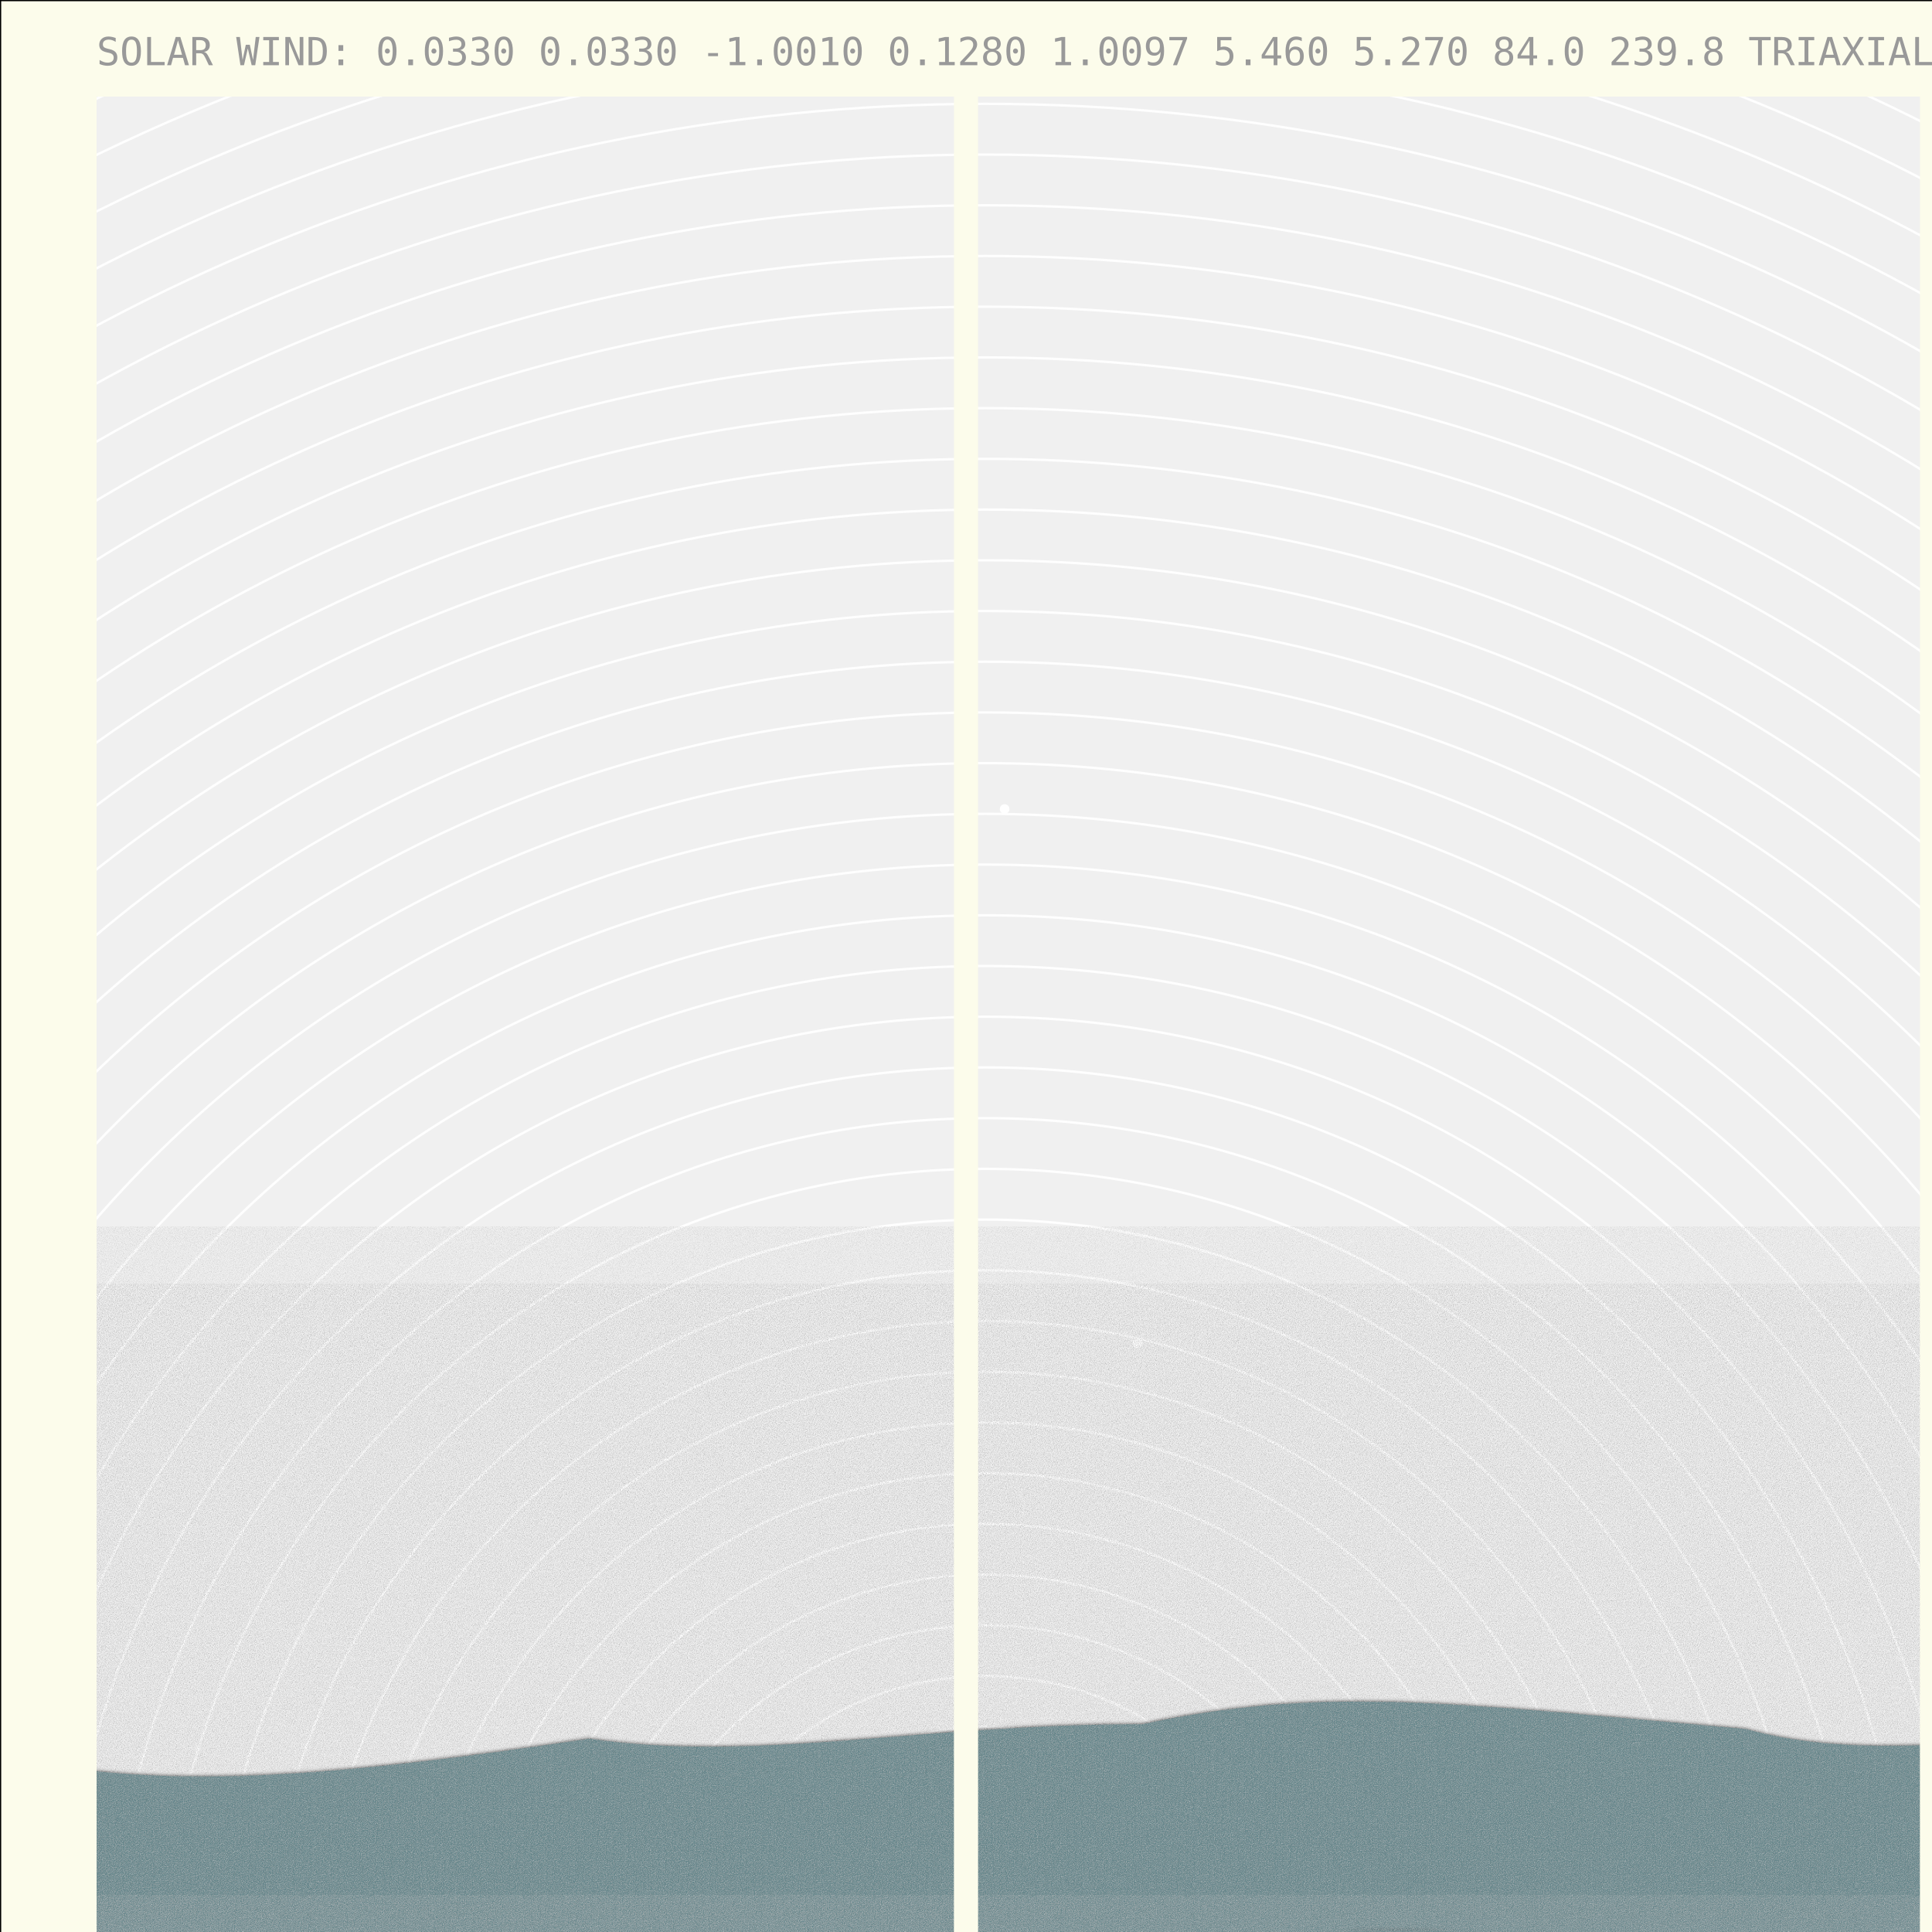
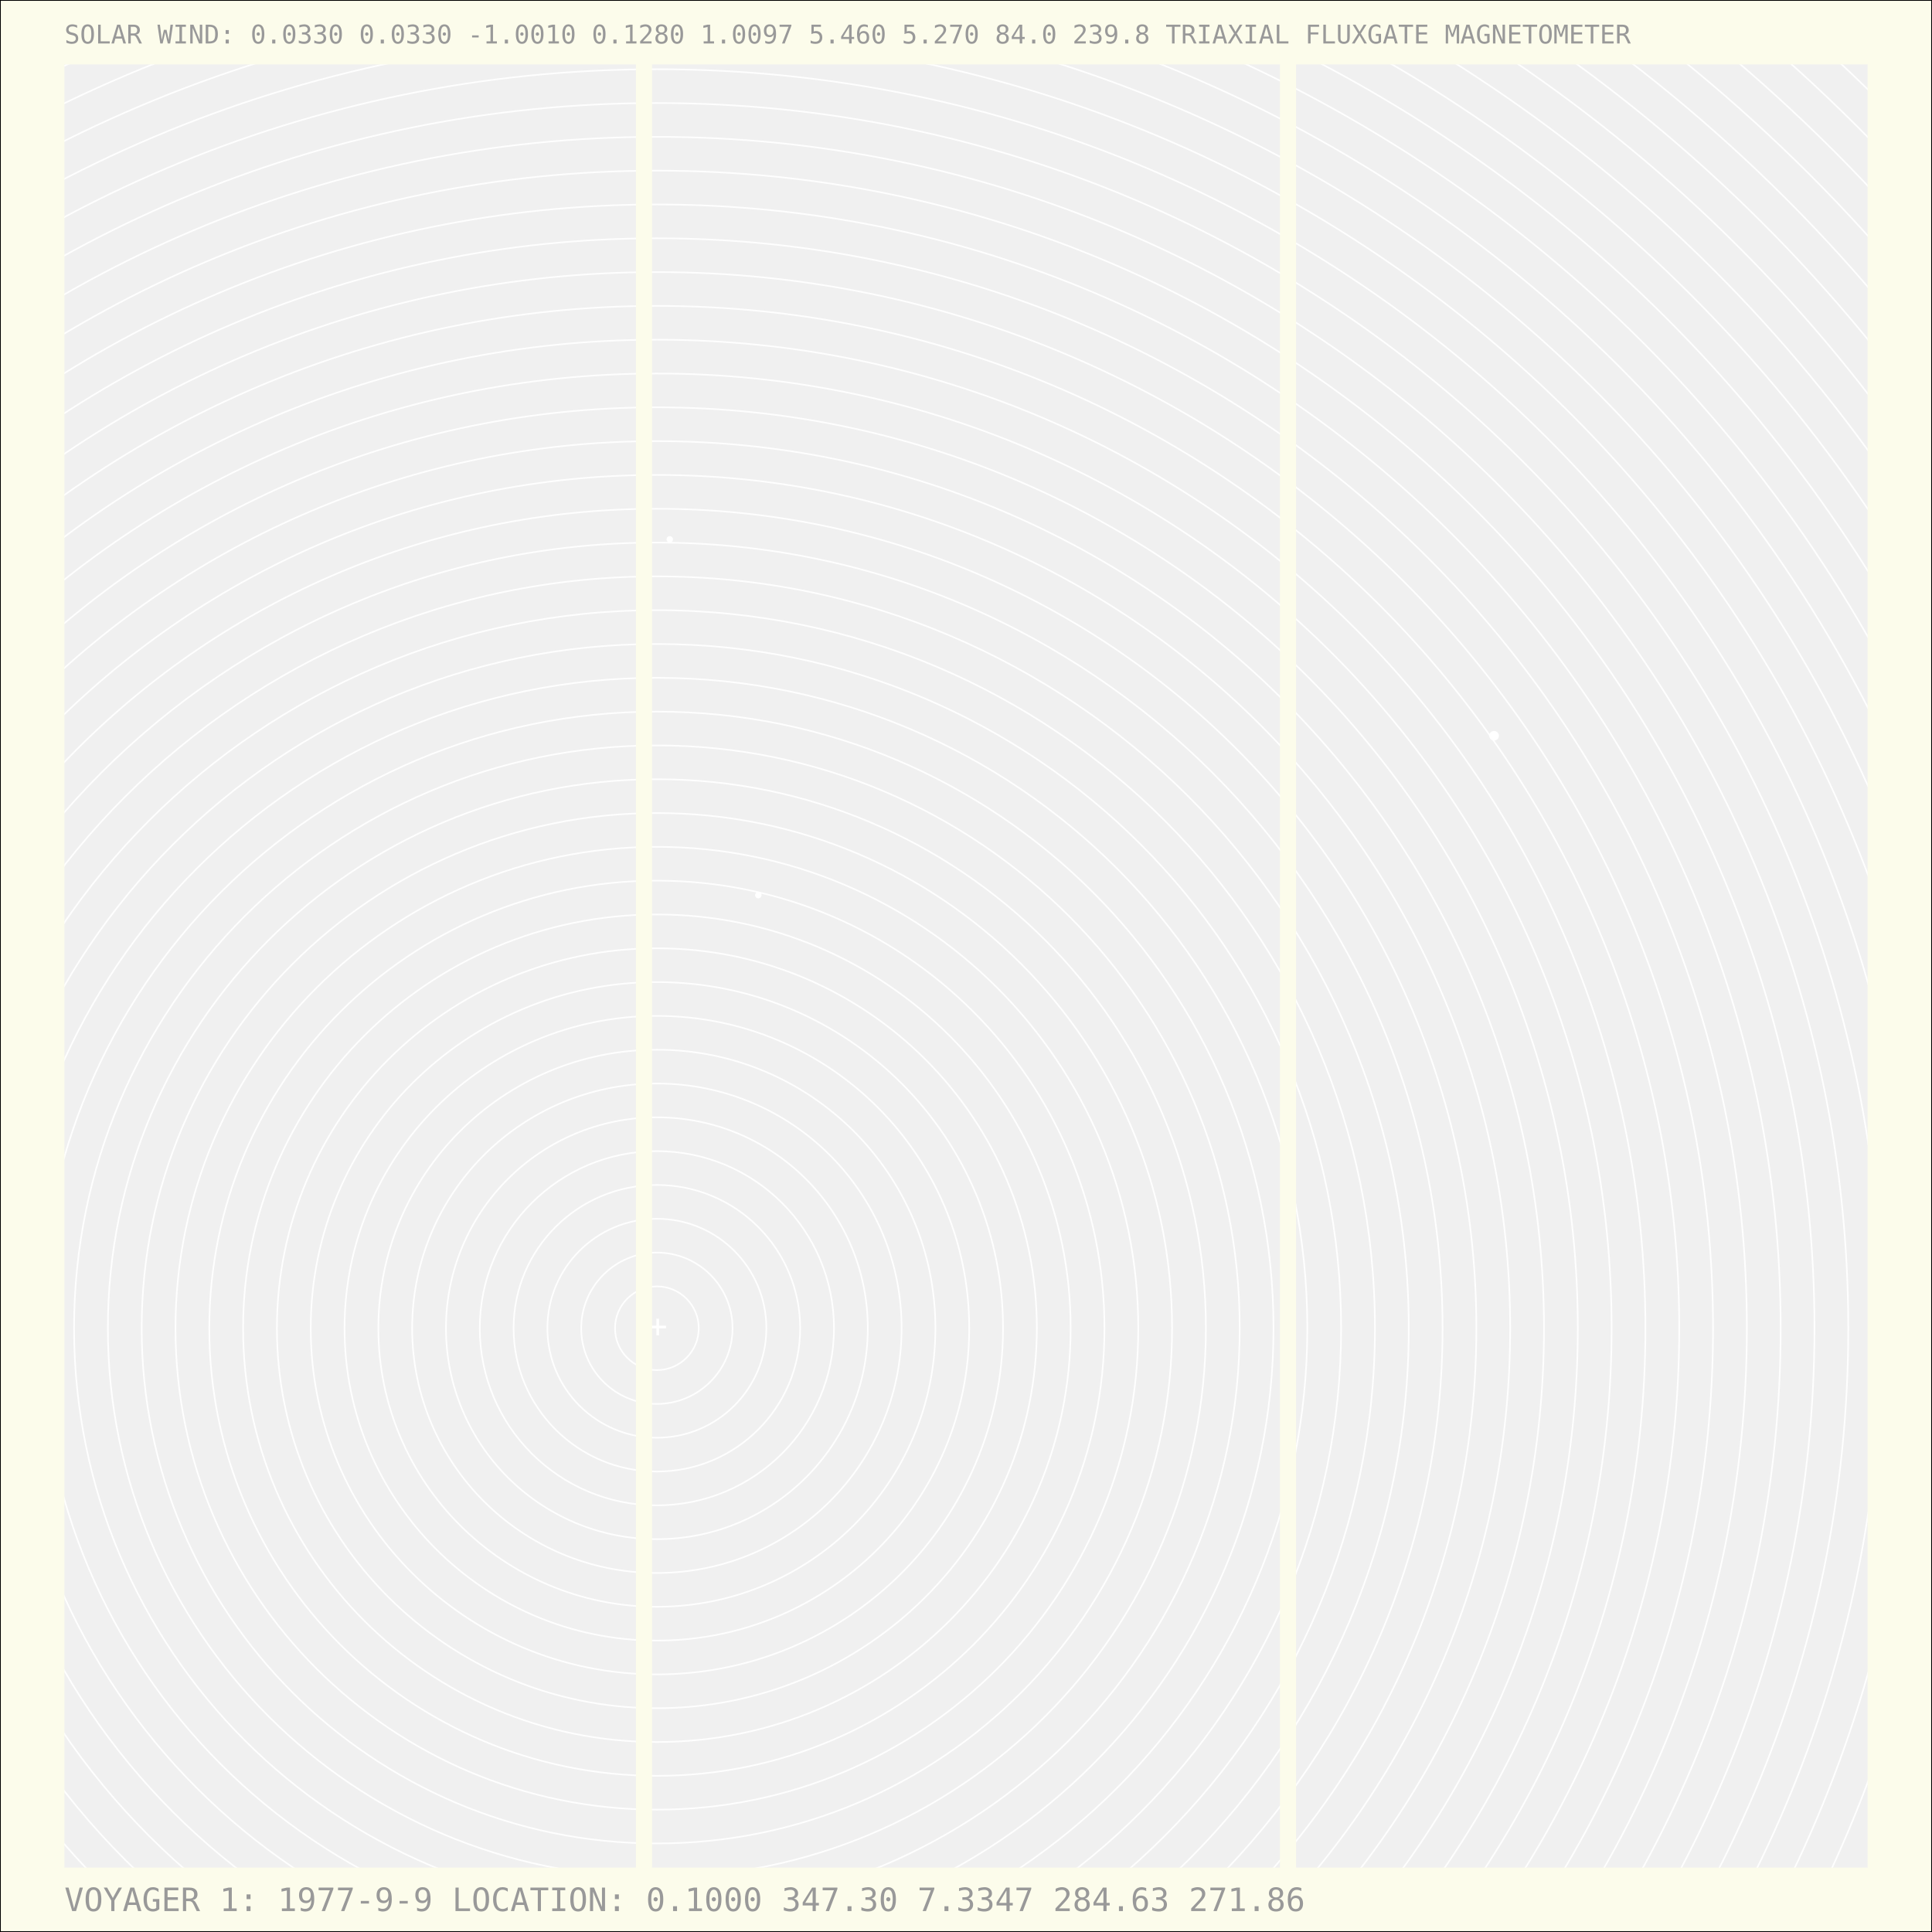
- <svg xmlns="http://www.w3.org/2000/svg" width="800px" height="800px" version="1.1">
+ <svg xmlns="http://www.w3.org/2000/svg" width="1200px" height="1200px" version="1.1">
  <defs>
-     <filter id="grain" x="-50vw" y="-50vh" width="100vw" height="100vh">
-       <feFlood flood-color="#ffffff" result="neutral-gray" />
-       <feTurbulence in="neutral-gray" type="fractalNoise" baseFrequency="2.8" numOctaves="100" stitchTiles="stitch" result="noise" />
-       <feColorMatrix in="noise" type="saturate" values="0" result="destaturatedNoise" />
-       <feComponentTransfer in="desaturatedNoise" result="theNoise">
-         <feFuncA type="table" tableValues="0 0 0.3 0" />
-       </feComponentTransfer>
-       <feBlend in="SourceGraphic" in2="theNoise" mode="soft-light" result="noisy-image" />
-     </filter>
-     <linearGradient id="wc0" gradientTransform="rotate(90)">
-       <stop offset="5%" stop-color="#65868B" />
-       <stop offset="95%" stop-color="#65868B" />
-     </linearGradient>
-     <linearGradient id="wc1" gradientTransform="rotate(90)">
-       <stop offset="5%" stop-color="#65868B" />
-       <stop offset="95%" stop-color="#65868B" />
-     </linearGradient>
-     <linearGradient id="wc2" gradientTransform="rotate(90)">
-       <stop offset="5%" stop-color="#BBE1E4" />
-       <stop offset="95%" stop-color="#BBE1E4" />
-     </linearGradient>
-     <filter id="shadow">
-       <feDropShadow dx="-0.231" dy="-0.133" stdDeviation="0.817" />
-     </filter>
-   </defs>
+         
+     </defs>
  <circle cx="928" cy="457" r="3" fill-opacity="1" fill="#ffffff" />
  <circle cx="416" cy="335" r="2" fill-opacity="1" fill="#ffffff" />
  <circle cx="471" cy="556" r="2" fill-opacity="1" fill="#ffffff" />
  <circle cx="408" cy="825" r="2000" stroke-width="1px" stroke-dasharray="0px 0px" fill="none" stroke="#ffffff" stroke-opacity="100%" opacity="92%" />
  <circle cx="408" cy="825" r="1979" stroke-width="1px" stroke-dasharray="0px 0px" fill="none" stroke="#ffffff" stroke-opacity="100%" opacity="92%" />
  <circle cx="408" cy="825" r="1958" stroke-width="1px" stroke-dasharray="0px 0px" fill="none" stroke="#ffffff" stroke-opacity="100%" opacity="92%" />
  <circle cx="408" cy="825" r="1937" stroke-width="1px" stroke-dasharray="0px 0px" fill="none" stroke="#ffffff" stroke-opacity="100%" opacity="92%" />
  <circle cx="408" cy="825" r="1916" stroke-width="1px" stroke-dasharray="0px 0px" fill="none" stroke="#ffffff" stroke-opacity="100%" opacity="92%" />
  <circle cx="408" cy="825" r="1895" stroke-width="1px" stroke-dasharray="0px 0px" fill="none" stroke="#ffffff" stroke-opacity="100%" opacity="92%" />
  <circle cx="408" cy="825" r="1874" stroke-width="1px" stroke-dasharray="0px 0px" fill="none" stroke="#ffffff" stroke-opacity="100%" opacity="92%" />
  <circle cx="408" cy="825" r="1853" stroke-width="1px" stroke-dasharray="0px 0px" fill="none" stroke="#ffffff" stroke-opacity="100%" opacity="92%" />
  <circle cx="408" cy="825" r="1832" stroke-width="1px" stroke-dasharray="0px 0px" fill="none" stroke="#ffffff" stroke-opacity="100%" opacity="92%" />
  <circle cx="408" cy="825" r="1811" stroke-width="1px" stroke-dasharray="0px 0px" fill="none" stroke="#ffffff" stroke-opacity="100%" opacity="92%" />
  <circle cx="408" cy="825" r="1790" stroke-width="1px" stroke-dasharray="0px 0px" fill="none" stroke="#ffffff" stroke-opacity="100%" opacity="92%" />
  <circle cx="408" cy="825" r="1769" stroke-width="1px" stroke-dasharray="0px 0px" fill="none" stroke="#ffffff" stroke-opacity="100%" opacity="92%" />
  <circle cx="408" cy="825" r="1748" stroke-width="1px" stroke-dasharray="0px 0px" fill="none" stroke="#ffffff" stroke-opacity="100%" opacity="92%" />
  <circle cx="408" cy="825" r="1727" stroke-width="1px" stroke-dasharray="0px 0px" fill="none" stroke="#ffffff" stroke-opacity="100%" opacity="92%" />
  <circle cx="408" cy="825" r="1706" stroke-width="1px" stroke-dasharray="0px 0px" fill="none" stroke="#ffffff" stroke-opacity="100%" opacity="92%" />
  <circle cx="408" cy="825" r="1685" stroke-width="1px" stroke-dasharray="0px 0px" fill="none" stroke="#ffffff" stroke-opacity="100%" opacity="92%" />
  <circle cx="408" cy="825" r="1664" stroke-width="1px" stroke-dasharray="0px 0px" fill="none" stroke="#ffffff" stroke-opacity="100%" opacity="92%" />
  <circle cx="408" cy="825" r="1643" stroke-width="1px" stroke-dasharray="0px 0px" fill="none" stroke="#ffffff" stroke-opacity="100%" opacity="92%" />
  <circle cx="408" cy="825" r="1622" stroke-width="1px" stroke-dasharray="0px 0px" fill="none" stroke="#ffffff" stroke-opacity="100%" opacity="92%" />
  <circle cx="408" cy="825" r="1601" stroke-width="1px" stroke-dasharray="0px 0px" fill="none" stroke="#ffffff" stroke-opacity="100%" opacity="92%" />
  <circle cx="408" cy="825" r="1580" stroke-width="1px" stroke-dasharray="0px 0px" fill="none" stroke="#ffffff" stroke-opacity="100%" opacity="92%" />
  <circle cx="408" cy="825" r="1559" stroke-width="1px" stroke-dasharray="0px 0px" fill="none" stroke="#ffffff" stroke-opacity="100%" opacity="92%" />
  <circle cx="408" cy="825" r="1538" stroke-width="1px" stroke-dasharray="0px 0px" fill="none" stroke="#ffffff" stroke-opacity="100%" opacity="92%" />
  <circle cx="408" cy="825" r="1517" stroke-width="1px" stroke-dasharray="0px 0px" fill="none" stroke="#ffffff" stroke-opacity="100%" opacity="92%" />
  <circle cx="408" cy="825" r="1496" stroke-width="1px" stroke-dasharray="0px 0px" fill="none" stroke="#ffffff" stroke-opacity="100%" opacity="92%" />
  <circle cx="408" cy="825" r="1475" stroke-width="1px" stroke-dasharray="0px 0px" fill="none" stroke="#ffffff" stroke-opacity="100%" opacity="92%" />
  <circle cx="408" cy="825" r="1454" stroke-width="1px" stroke-dasharray="0px 0px" fill="none" stroke="#ffffff" stroke-opacity="100%" opacity="92%" />
  <circle cx="408" cy="825" r="1433" stroke-width="1px" stroke-dasharray="0px 0px" fill="none" stroke="#ffffff" stroke-opacity="100%" opacity="92%" />
  <circle cx="408" cy="825" r="1412" stroke-width="1px" stroke-dasharray="0px 0px" fill="none" stroke="#ffffff" stroke-opacity="100%" opacity="92%" />
  <circle cx="408" cy="825" r="1391" stroke-width="1px" stroke-dasharray="0px 0px" fill="none" stroke="#ffffff" stroke-opacity="100%" opacity="92%" />
  <circle cx="408" cy="825" r="1370" stroke-width="1px" stroke-dasharray="0px 0px" fill="none" stroke="#ffffff" stroke-opacity="100%" opacity="92%" />
  <circle cx="408" cy="825" r="1349" stroke-width="1px" stroke-dasharray="0px 0px" fill="none" stroke="#ffffff" stroke-opacity="100%" opacity="92%" />
  <circle cx="408" cy="825" r="1328" stroke-width="1px" stroke-dasharray="0px 0px" fill="none" stroke="#ffffff" stroke-opacity="100%" opacity="92%" />
  <circle cx="408" cy="825" r="1307" stroke-width="1px" stroke-dasharray="0px 0px" fill="none" stroke="#ffffff" stroke-opacity="100%" opacity="92%" />
  <circle cx="408" cy="825" r="1286" stroke-width="1px" stroke-dasharray="0px 0px" fill="none" stroke="#ffffff" stroke-opacity="100%" opacity="92%" />
  <circle cx="408" cy="825" r="1265" stroke-width="1px" stroke-dasharray="0px 0px" fill="none" stroke="#ffffff" stroke-opacity="100%" opacity="92%" />
  <circle cx="408" cy="825" r="1244" stroke-width="1px" stroke-dasharray="0px 0px" fill="none" stroke="#ffffff" stroke-opacity="100%" opacity="92%" />
  <circle cx="408" cy="825" r="1223" stroke-width="1px" stroke-dasharray="0px 0px" fill="none" stroke="#ffffff" stroke-opacity="100%" opacity="92%" />
  <circle cx="408" cy="825" r="1202" stroke-width="1px" stroke-dasharray="0px 0px" fill="none" stroke="#ffffff" stroke-opacity="100%" opacity="92%" />
  <circle cx="408" cy="825" r="1181" stroke-width="1px" stroke-dasharray="0px 0px" fill="none" stroke="#ffffff" stroke-opacity="100%" opacity="92%" />
  <circle cx="408" cy="825" r="1160" stroke-width="1px" stroke-dasharray="0px 0px" fill="none" stroke="#ffffff" stroke-opacity="100%" opacity="92%" />
  <circle cx="408" cy="825" r="1139" stroke-width="1px" stroke-dasharray="0px 0px" fill="none" stroke="#ffffff" stroke-opacity="100%" opacity="92%" />
  <circle cx="408" cy="825" r="1118" stroke-width="1px" stroke-dasharray="0px 0px" fill="none" stroke="#ffffff" stroke-opacity="100%" opacity="92%" />
  <circle cx="408" cy="825" r="1097" stroke-width="1px" stroke-dasharray="0px 0px" fill="none" stroke="#ffffff" stroke-opacity="100%" opacity="92%" />
  <circle cx="408" cy="825" r="1076" stroke-width="1px" stroke-dasharray="0px 0px" fill="none" stroke="#ffffff" stroke-opacity="100%" opacity="92%" />
  <circle cx="408" cy="825" r="1055" stroke-width="1px" stroke-dasharray="0px 0px" fill="none" stroke="#ffffff" stroke-opacity="100%" opacity="92%" />
  <circle cx="408" cy="825" r="1034" stroke-width="1px" stroke-dasharray="0px 0px" fill="none" stroke="#ffffff" stroke-opacity="100%" opacity="92%" />
  <circle cx="408" cy="825" r="1013" stroke-width="1px" stroke-dasharray="0px 0px" fill="none" stroke="#ffffff" stroke-opacity="100%" opacity="92%" />
  <circle cx="408" cy="825" r="992" stroke-width="1px" stroke-dasharray="0px 0px" fill="none" stroke="#ffffff" stroke-opacity="100%" opacity="92%" />
  <circle cx="408" cy="825" r="971" stroke-width="1px" stroke-dasharray="0px 0px" fill="none" stroke="#ffffff" stroke-opacity="100%" opacity="92%" />
  <circle cx="408" cy="825" r="950" stroke-width="1px" stroke-dasharray="0px 0px" fill="none" stroke="#ffffff" stroke-opacity="100%" opacity="92%" />
  <circle cx="408" cy="825" r="929" stroke-width="1px" stroke-dasharray="0px 0px" fill="none" stroke="#ffffff" stroke-opacity="100%" opacity="92%" />
  <circle cx="408" cy="825" r="908" stroke-width="1px" stroke-dasharray="0px 0px" fill="none" stroke="#ffffff" stroke-opacity="100%" opacity="92%" />
  <circle cx="408" cy="825" r="887" stroke-width="1px" stroke-dasharray="0px 0px" fill="none" stroke="#ffffff" stroke-opacity="100%" opacity="92%" />
  <circle cx="408" cy="825" r="866" stroke-width="1px" stroke-dasharray="0px 0px" fill="none" stroke="#ffffff" stroke-opacity="100%" opacity="92%" />
  <circle cx="408" cy="825" r="845" stroke-width="1px" stroke-dasharray="0px 0px" fill="none" stroke="#ffffff" stroke-opacity="100%" opacity="92%" />
  <circle cx="408" cy="825" r="824" stroke-width="1px" stroke-dasharray="0px 0px" fill="none" stroke="#ffffff" stroke-opacity="100%" opacity="92%" />
  <circle cx="408" cy="825" r="803" stroke-width="1px" stroke-dasharray="0px 0px" fill="none" stroke="#ffffff" stroke-opacity="100%" opacity="92%" />
  <circle cx="408" cy="825" r="782" stroke-width="1px" stroke-dasharray="0px 0px" fill="none" stroke="#ffffff" stroke-opacity="100%" opacity="92%" />
  <circle cx="408" cy="825" r="761" stroke-width="1px" stroke-dasharray="0px 0px" fill="none" stroke="#ffffff" stroke-opacity="100%" opacity="92%" />
  <circle cx="408" cy="825" r="740" stroke-width="1px" stroke-dasharray="0px 0px" fill="none" stroke="#ffffff" stroke-opacity="100%" opacity="92%" />
  <circle cx="408" cy="825" r="719" stroke-width="1px" stroke-dasharray="0px 0px" fill="none" stroke="#ffffff" stroke-opacity="100%" opacity="92%" />
  <circle cx="408" cy="825" r="698" stroke-width="1px" stroke-dasharray="0px 0px" fill="none" stroke="#ffffff" stroke-opacity="100%" opacity="92%" />
  <circle cx="408" cy="825" r="677" stroke-width="1px" stroke-dasharray="0px 0px" fill="none" stroke="#ffffff" stroke-opacity="100%" opacity="92%" />
  <circle cx="408" cy="825" r="656" stroke-width="1px" stroke-dasharray="0px 0px" fill="none" stroke="#ffffff" stroke-opacity="100%" opacity="92%" />
  <circle cx="408" cy="825" r="635" stroke-width="1px" stroke-dasharray="0px 0px" fill="none" stroke="#ffffff" stroke-opacity="100%" opacity="92%" />
  <circle cx="408" cy="825" r="614" stroke-width="1px" stroke-dasharray="0px 0px" fill="none" stroke="#ffffff" stroke-opacity="100%" opacity="92%" />
  <circle cx="408" cy="825" r="593" stroke-width="1px" stroke-dasharray="0px 0px" fill="none" stroke="#ffffff" stroke-opacity="100%" opacity="92%" />
  <circle cx="408" cy="825" r="572" stroke-width="1px" stroke-dasharray="0px 0px" fill="none" stroke="#ffffff" stroke-opacity="100%" opacity="92%" />
  <circle cx="408" cy="825" r="551" stroke-width="1px" stroke-dasharray="0px 0px" fill="none" stroke="#ffffff" stroke-opacity="100%" opacity="92%" />
  <circle cx="408" cy="825" r="530" stroke-width="1px" stroke-dasharray="0px 0px" fill="none" stroke="#ffffff" stroke-opacity="100%" opacity="92%" />
  <circle cx="408" cy="825" r="509" stroke-width="1px" stroke-dasharray="0px 0px" fill="none" stroke="#ffffff" stroke-opacity="100%" opacity="92%" />
  <circle cx="408" cy="825" r="488" stroke-width="1px" stroke-dasharray="0px 0px" fill="none" stroke="#ffffff" stroke-opacity="100%" opacity="92%" />
  <circle cx="408" cy="825" r="467" stroke-width="1px" stroke-dasharray="0px 0px" fill="none" stroke="#ffffff" stroke-opacity="100%" opacity="92%" />
  <circle cx="408" cy="825" r="446" stroke-width="1px" stroke-dasharray="0px 0px" fill="none" stroke="#ffffff" stroke-opacity="100%" opacity="92%" />
  <circle cx="408" cy="825" r="425" stroke-width="1px" stroke-dasharray="0px 0px" fill="none" stroke="#ffffff" stroke-opacity="100%" opacity="92%" />
  <circle cx="408" cy="825" r="404" stroke-width="1px" stroke-dasharray="0px 0px" fill="none" stroke="#ffffff" stroke-opacity="100%" opacity="92%" />
  <circle cx="408" cy="825" r="383" stroke-width="1px" stroke-dasharray="0px 0px" fill="none" stroke="#ffffff" stroke-opacity="100%" opacity="92%" />
  <circle cx="408" cy="825" r="362" stroke-width="1px" stroke-dasharray="0px 0px" fill="none" stroke="#ffffff" stroke-opacity="100%" opacity="92%" />
  <circle cx="408" cy="825" r="341" stroke-width="1px" stroke-dasharray="0px 0px" fill="none" stroke="#ffffff" stroke-opacity="100%" opacity="92%" />
  <circle cx="408" cy="825" r="320" stroke-width="1px" stroke-dasharray="0px 0px" fill="none" stroke="#ffffff" stroke-opacity="100%" opacity="92%" />
  <circle cx="408" cy="825" r="299" stroke-width="1px" stroke-dasharray="0px 0px" fill="none" stroke="#ffffff" stroke-opacity="100%" opacity="92%" />
  <circle cx="408" cy="825" r="278" stroke-width="1px" stroke-dasharray="0px 0px" fill="none" stroke="#ffffff" stroke-opacity="100%" opacity="92%" />
  <circle cx="408" cy="825" r="257" stroke-width="1px" stroke-dasharray="0px 0px" fill="none" stroke="#ffffff" stroke-opacity="100%" opacity="92%" />
  <circle cx="408" cy="825" r="236" stroke-width="1px" stroke-dasharray="0px 0px" fill="none" stroke="#ffffff" stroke-opacity="100%" opacity="92%" />
  <circle cx="408" cy="825" r="215" stroke-width="1px" stroke-dasharray="0px 0px" fill="none" stroke="#ffffff" stroke-opacity="100%" opacity="92%" />
  <circle cx="408" cy="825" r="194" stroke-width="1px" stroke-dasharray="0px 0px" fill="none" stroke="#ffffff" stroke-opacity="100%" opacity="92%" />
  <circle cx="408" cy="825" r="173" stroke-width="1px" stroke-dasharray="0px 0px" fill="none" stroke="#ffffff" stroke-opacity="100%" opacity="92%" />
  <circle cx="408" cy="825" r="152" stroke-width="1px" stroke-dasharray="0px 0px" fill="none" stroke="#ffffff" stroke-opacity="100%" opacity="92%" />
  <circle cx="408" cy="825" r="131" stroke-width="1px" stroke-dasharray="0px 0px" fill="none" stroke="#ffffff" stroke-opacity="100%" opacity="92%" />
  <circle cx="408" cy="825" r="110" stroke-width="1px" stroke-dasharray="0px 0px" fill="none" stroke="#ffffff" stroke-opacity="100%" opacity="92%" />
  <circle cx="408" cy="825" r="89" stroke-width="1px" stroke-dasharray="0px 0px" fill="none" stroke="#ffffff" stroke-opacity="100%" opacity="92%" />
  <circle cx="408" cy="825" r="68" stroke-width="1px" stroke-dasharray="0px 0px" fill="none" stroke="#ffffff" stroke-opacity="100%" opacity="92%" />
  <circle cx="408" cy="825" r="47" stroke-width="1px" stroke-dasharray="0px 0px" fill="none" stroke="#ffffff" stroke-opacity="100%" opacity="92%" />
  <circle cx="408" cy="825" r="26" stroke-width="1px" stroke-dasharray="0px 0px" fill="none" stroke="#ffffff" stroke-opacity="100%" opacity="92%" />
  <style>
        .voyager {
            font: 20px monospace;
            fill: #ffffff;
        }
    </style>
  <text x="402.5" y="830.5" class="voyager">+</text>
  <g filter="url(#grain)">
    <path d="M 0 727.0 c 67 15 137 9 244 -7 70 10 136 -6 229 -6 75 -16 126 -9 250 2 66 18 126 -6 256 5 76 10 138 7 231 5 78 -18 134 -20 228 -9 77 17 120 3 222 -5 64 8 135 -14 239 -9 63 -20 138 8 254 2 74 3 146 18 245 1 69 -14 129 2 235 4 68 13 135 -10 234 -17 78 16 144 -2 250 -17 76 9 134 6 251 1 64 -6 130 -18 224 -7 64 18 122 6 239 -11 60 10 132 -12 252 -19 64 6 125 16 239 -12 l -40 1200 H 0 Z" fill="url(#wc0)" filter="url(#shadow)" />
  </g>
  <g filter="url(#grain)">
    <path d="M 0 832.0 c 70 -20 123 -16 232 -9 63 7 128 -2 236 -17 77 -7 138 -12 246 5 79 -7 122 -6 235 -19 79 -1 128 -4 235 -18 68 7 139 -2 220 2 60 16 143 -16 258 -12 79 1 133 -15 258 -4 63 -20 125 8 234 -4 72 3 141 -4 233 -20 67 8 127 -2 239 0 70 18 121 18 223 -19 62 -11 146 6 254 -17 63 -3 123 4 251 -8 76 -20 143 11 222 -12 73 19 124 -11 256 -18 77 16 142 12 246 -6 78 -12 123 11 251 5 l -40 1200 H 0 Z" fill="url(#wc1)" filter="url(#shadow)" />
  </g>
  <g filter="url(#grain)">
    <path d="M 0 995.0 c 67 2 125 15 245 -10 67 3 124 10 247 4 68 -10 131 9 246 8 75 -12 143 7 247 9 74 -15 136 -16 244 1 76 -3 120 14 225 -16 71 15 132 -8 235 -13 67 11 146 -18 230 -15 67 8 130 -4 246 5 64 -2 137 2 245 -8 72 15 136 10 233 5 74 -7 142 4 249 -11 72 -20 141 -6 221 -5 64 -14 120 1 229 -18 60 -16 139 -2 242 -13 67 -16 125 -12 231 -5 64 8 146 0 251 8 65 -7 130 -13 255 5 l -40 1200 H 0 Z" fill="url(#wc2)" filter="url(#shadow)" />
  </g>
  <rect x="0" y="0" width="1200" height="1200" style="stroke:#fcfceb; fill: none;stroke-width:80px" />
  <g id="triptych">
    <line x1="400.0" y1="0" x2="400.0" y2="1200" style="stroke:#fcfceb;stroke-width:10px;" />
    <line x1="800.0" y1="0" x2="800.0" y2="1200" style="stroke:#fcfceb;stroke-width:10px;" />
  </g>
  <rect x="0" y="0" width="1200" height="1200" style="stroke: #000000; fill: none;stroke-width:1px" />
  <style>
        .label {
            font: 20px monospace;
            fill: #999999;
        }
    </style>
  <g id="label">
    <text x="40" y="1187" class="label">VOYAGER 1: 1977-9-9 LOCATION: 0.1000 347.30 7.3347 284.63
            271.86</text>
  </g>
  <style>
        .top_label {
            font: 16px monospace;
            fill: #999999;
        }
    </style>
  <g id="top_label">
    <text x="40" y="27" class="top_label">SOLAR WIND: 0.0330 0.0330 -1.0010 0.1280 1.0097 5.460 5.270
            84.0 239.8 TRIAXIAL FLUXGATE MAGNETOMETER</text>
  </g>
</svg>
